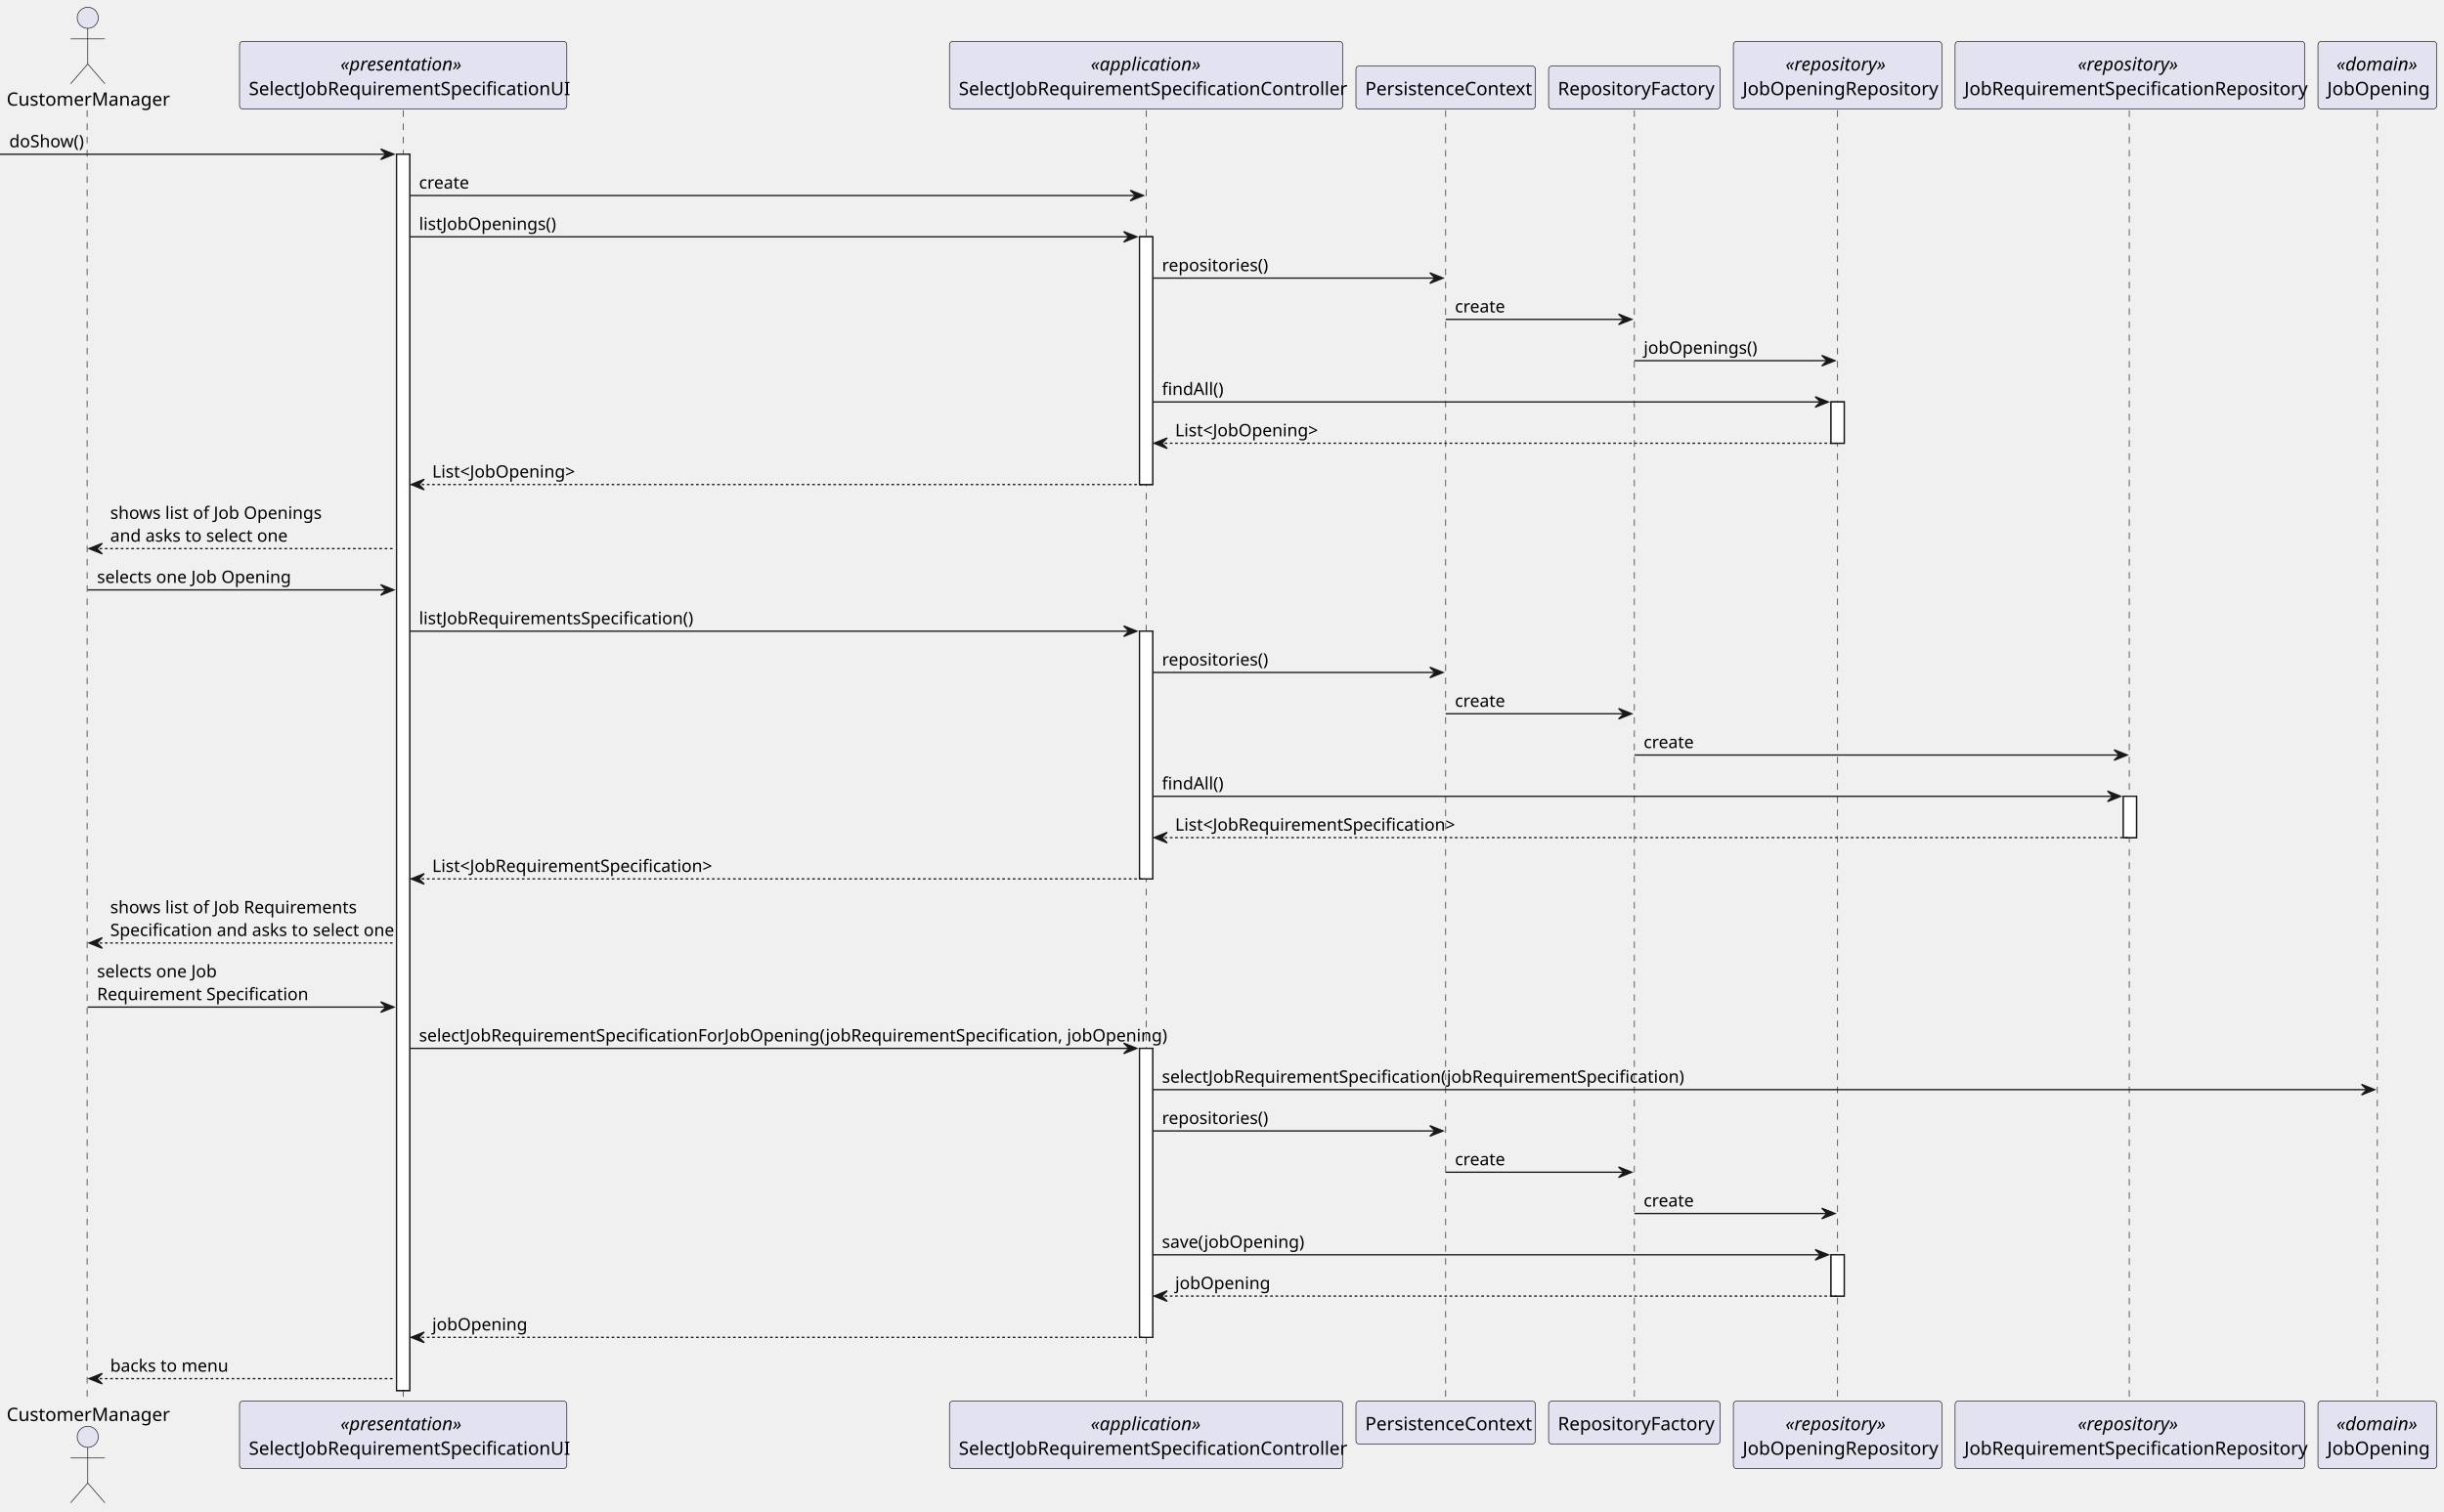
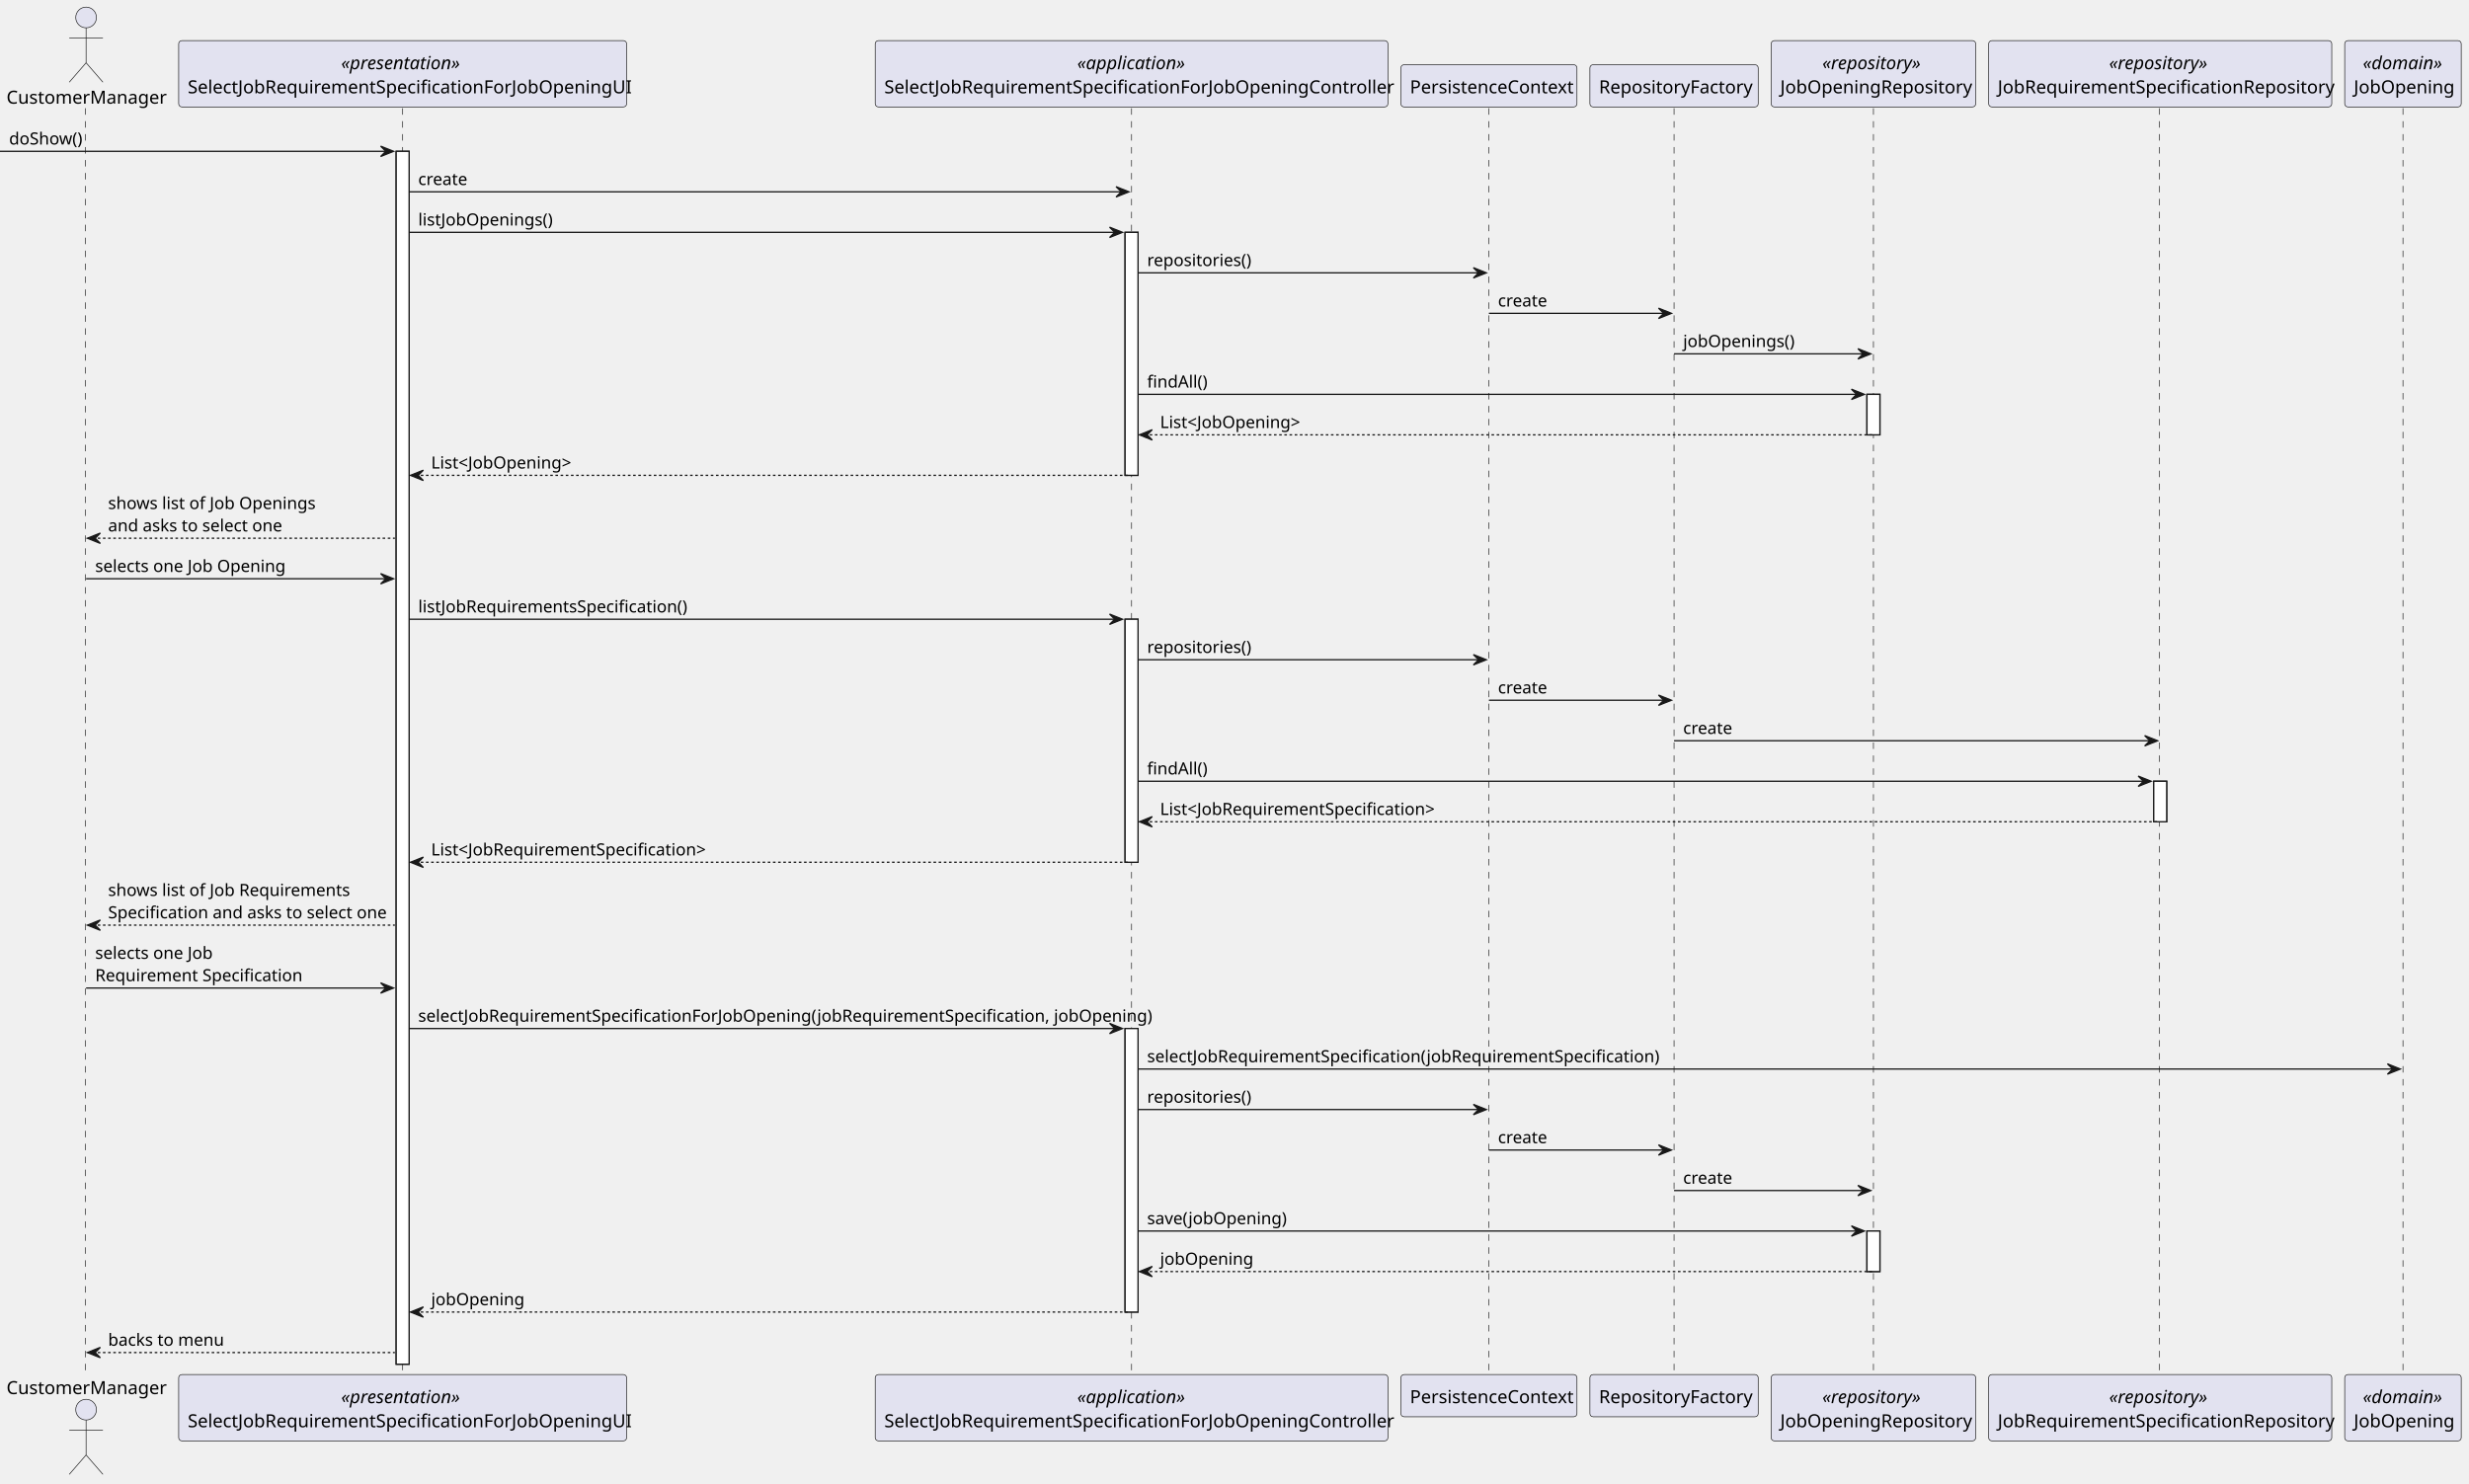
- <svg xmlns="http://www.w3.org/2000/svg" contentStyleType="text/css" height="1146px" preserveAspectRatio="none" style="width:1852px;height:1146px;background:#FFFFFF;" version="1.1" viewBox="0 0 1852 1146" width="1852px" zoomAndPan="magnify">
+ <svg xmlns="http://www.w3.org/2000/svg" contentStyleType="text/css" height="1146px" preserveAspectRatio="none" style="width:1907px;height:1146px;background:#FFFFFF;" version="1.1" viewBox="0 0 1907 1146" width="1907px" zoomAndPan="magnify">
  <defs />
  <g>
-     <rect fill="#FFFFFF" height="937.021" style="stroke:#181818;stroke-width:1.0;" width="10" x="300.5" y="116.912" />
-     <rect fill="#FFFFFF" height="187.746" style="stroke:#181818;stroke-width:1.0;" width="10" x="863.5" y="179.494" />
-     <rect fill="#FFFFFF" height="187.746" style="stroke:#181818;stroke-width:1.0;" width="10" x="863.5" y="478.404" />
-     <rect fill="#FFFFFF" height="219.037" style="stroke:#181818;stroke-width:1.0;" width="10" x="863.5" y="794.606" />
-     <rect fill="#FFFFFF" height="31.291" style="stroke:#181818;stroke-width:1.0;" width="10" x="1387.5" y="304.658" />
-     <rect fill="#FFFFFF" height="31.291" style="stroke:#181818;stroke-width:1.0;" width="10" x="1387.5" y="951.061" />
-     <rect fill="#FFFFFF" height="31.291" style="stroke:#181818;stroke-width:1.0;" width="10" x="1609" y="603.568" />
+     <rect fill="#FFFFFF" height="937.021" style="stroke:#181818;stroke-width:1.0;" width="10" x="306" y="116.912" />
+     <rect fill="#FFFFFF" height="187.746" style="stroke:#181818;stroke-width:1.0;" width="10" x="869" y="179.494" />
+     <rect fill="#FFFFFF" height="187.746" style="stroke:#181818;stroke-width:1.0;" width="10" x="869" y="478.404" />
+     <rect fill="#FFFFFF" height="219.037" style="stroke:#181818;stroke-width:1.0;" width="10" x="869" y="794.606" />
+     <rect fill="#FFFFFF" height="31.291" style="stroke:#181818;stroke-width:1.0;" width="10" x="1442" y="304.658" />
+     <rect fill="#FFFFFF" height="31.291" style="stroke:#181818;stroke-width:1.0;" width="10" x="1442" y="951.061" />
+     <rect fill="#FFFFFF" height="31.291" style="stroke:#181818;stroke-width:1.0;" width="10" x="1663.5" y="603.568" />
    <line style="stroke:#181818;stroke-width:0.5;stroke-dasharray:5.0,5.0;" x1="66" x2="66" y1="83.621" y2="1062.934" />
-     <line style="stroke:#181818;stroke-width:0.5;stroke-dasharray:5.0,5.0;" x1="305.5" x2="305.5" y1="83.621" y2="1062.934" />
-     <line style="stroke:#181818;stroke-width:0.5;stroke-dasharray:5.0,5.0;" x1="868.5" x2="868.5" y1="83.621" y2="1062.934" />
-     <line style="stroke:#181818;stroke-width:0.5;stroke-dasharray:5.0,5.0;" x1="1095.5" x2="1095.5" y1="83.621" y2="1062.934" />
-     <line style="stroke:#181818;stroke-width:0.5;stroke-dasharray:5.0,5.0;" x1="1238.5" x2="1238.5" y1="83.621" y2="1062.934" />
-     <line style="stroke:#181818;stroke-width:0.5;stroke-dasharray:5.0,5.0;" x1="1392.5" x2="1392.5" y1="83.621" y2="1062.934" />
-     <line style="stroke:#181818;stroke-width:0.5;stroke-dasharray:5.0,5.0;" x1="1613.5" x2="1613.5" y1="83.621" y2="1062.934" />
-     <line style="stroke:#181818;stroke-width:0.5;stroke-dasharray:5.0,5.0;" x1="1801.5" x2="1801.5" y1="83.621" y2="1062.934" />
+     <line style="stroke:#181818;stroke-width:0.5;stroke-dasharray:5.0,5.0;" x1="311" x2="311" y1="83.621" y2="1062.934" />
+     <line style="stroke:#181818;stroke-width:0.5;stroke-dasharray:5.0,5.0;" x1="874" x2="874" y1="83.621" y2="1062.934" />
+     <line style="stroke:#181818;stroke-width:0.5;stroke-dasharray:5.0,5.0;" x1="1150" x2="1150" y1="83.621" y2="1062.934" />
+     <line style="stroke:#181818;stroke-width:0.5;stroke-dasharray:5.0,5.0;" x1="1293" x2="1293" y1="83.621" y2="1062.934" />
+     <line style="stroke:#181818;stroke-width:0.5;stroke-dasharray:5.0,5.0;" x1="1447" x2="1447" y1="83.621" y2="1062.934" />
+     <line style="stroke:#181818;stroke-width:0.5;stroke-dasharray:5.0,5.0;" x1="1668" x2="1668" y1="83.621" y2="1062.934" />
+     <line style="stroke:#181818;stroke-width:0.5;stroke-dasharray:5.0,5.0;" x1="1856" x2="1856" y1="83.621" y2="1062.934" />
    <text fill="#000000" font-family="sans-serif" font-size="14" lengthAdjust="spacing" textLength="117" x="5" y="80.107">CustomerManager</text>
    <ellipse cx="66.5" cy="13.5" fill="#E2E2F0" rx="8" ry="8" style="stroke:#181818;stroke-width:0.5;" />
    <path d="M66.5,21.5 L66.5,48.5 M53.5,29.5 L79.5,29.5 M66.5,48.5 L53.5,63.5 M66.5,48.5 L79.5,63.5 " fill="none" style="stroke:#181818;stroke-width:0.5;" />
    <text fill="#000000" font-family="sans-serif" font-size="14" lengthAdjust="spacing" textLength="117" x="5" y="1077.041">CustomerManager</text>
    <ellipse cx="66.5" cy="1089.055" fill="#E2E2F0" rx="8" ry="8" style="stroke:#181818;stroke-width:0.5;" />
    <path d="M66.5,1097.055 L66.5,1124.055 M53.5,1105.055 L79.5,1105.055 M66.5,1124.055 L53.5,1139.055 M66.5,1124.055 L79.5,1139.055 " fill="none" style="stroke:#181818;stroke-width:0.5;" />
-     <rect fill="#E2E2F0" height="51.242" rx="2.5" ry="2.5" style="stroke:#181818;stroke-width:0.5;" width="248" x="181.5" y="31.379" />
-     <text fill="#000000" font-family="sans-serif" font-size="14" font-style="italic" lengthAdjust="spacing" textLength="95" x="258" y="53.486">«presentation»</text>
-     <text fill="#000000" font-family="sans-serif" font-size="14" lengthAdjust="spacing" textLength="234" x="188.5" y="72.107">SelectJobRequirementSpecificationUI</text>
-     <rect fill="#E2E2F0" height="51.242" rx="2.5" ry="2.5" style="stroke:#181818;stroke-width:0.5;" width="248" x="181.5" y="1061.934" />
-     <text fill="#000000" font-family="sans-serif" font-size="14" font-style="italic" lengthAdjust="spacing" textLength="95" x="258" y="1084.041">«presentation»</text>
-     <text fill="#000000" font-family="sans-serif" font-size="14" lengthAdjust="spacing" textLength="234" x="188.5" y="1102.662">SelectJobRequirementSpecificationUI</text>
-     <rect fill="#E2E2F0" height="51.242" rx="2.5" ry="2.5" style="stroke:#181818;stroke-width:0.5;" width="298" x="719.5" y="31.379" />
-     <text fill="#000000" font-family="sans-serif" font-size="14" font-style="italic" lengthAdjust="spacing" textLength="84" x="826.5" y="53.486">«application»</text>
-     <text fill="#000000" font-family="sans-serif" font-size="14" lengthAdjust="spacing" textLength="284" x="726.5" y="72.107">SelectJobRequirementSpecificationController</text>
-     <rect fill="#E2E2F0" height="51.242" rx="2.5" ry="2.5" style="stroke:#181818;stroke-width:0.5;" width="298" x="719.5" y="1061.934" />
-     <text fill="#000000" font-family="sans-serif" font-size="14" font-style="italic" lengthAdjust="spacing" textLength="84" x="826.5" y="1084.041">«application»</text>
-     <text fill="#000000" font-family="sans-serif" font-size="14" lengthAdjust="spacing" textLength="284" x="726.5" y="1102.662">SelectJobRequirementSpecificationController</text>
-     <rect fill="#E2E2F0" height="32.621" rx="2.5" ry="2.5" style="stroke:#181818;stroke-width:0.5;" width="136" x="1027.5" y="50" />
-     <text fill="#000000" font-family="sans-serif" font-size="14" lengthAdjust="spacing" textLength="122" x="1034.5" y="72.107">PersistenceContext</text>
-     <rect fill="#E2E2F0" height="32.621" rx="2.5" ry="2.5" style="stroke:#181818;stroke-width:0.5;" width="136" x="1027.5" y="1061.934" />
-     <text fill="#000000" font-family="sans-serif" font-size="14" lengthAdjust="spacing" textLength="122" x="1034.5" y="1084.041">PersistenceContext</text>
-     <rect fill="#E2E2F0" height="32.621" rx="2.5" ry="2.5" style="stroke:#181818;stroke-width:0.5;" width="130" x="1173.5" y="50" />
-     <text fill="#000000" font-family="sans-serif" font-size="14" lengthAdjust="spacing" textLength="116" x="1180.5" y="72.107">RepositoryFactory</text>
-     <rect fill="#E2E2F0" height="32.621" rx="2.5" ry="2.5" style="stroke:#181818;stroke-width:0.5;" width="130" x="1173.5" y="1061.934" />
-     <text fill="#000000" font-family="sans-serif" font-size="14" lengthAdjust="spacing" textLength="116" x="1180.5" y="1084.041">RepositoryFactory</text>
-     <rect fill="#E2E2F0" height="51.242" rx="2.5" ry="2.5" style="stroke:#181818;stroke-width:0.5;" width="158" x="1313.5" y="31.379" />
-     <text fill="#000000" font-family="sans-serif" font-size="14" font-style="italic" lengthAdjust="spacing" textLength="79" x="1353" y="53.486">«repository»</text>
-     <text fill="#000000" font-family="sans-serif" font-size="14" lengthAdjust="spacing" textLength="144" x="1320.5" y="72.107">JobOpeningRepository</text>
-     <rect fill="#E2E2F0" height="51.242" rx="2.5" ry="2.5" style="stroke:#181818;stroke-width:0.5;" width="158" x="1313.5" y="1061.934" />
-     <text fill="#000000" font-family="sans-serif" font-size="14" font-style="italic" lengthAdjust="spacing" textLength="79" x="1353" y="1084.041">«repository»</text>
-     <text fill="#000000" font-family="sans-serif" font-size="14" lengthAdjust="spacing" textLength="144" x="1320.5" y="1102.662">JobOpeningRepository</text>
-     <rect fill="#E2E2F0" height="51.242" rx="2.5" ry="2.5" style="stroke:#181818;stroke-width:0.5;" width="265" x="1481.5" y="31.379" />
-     <text fill="#000000" font-family="sans-serif" font-size="14" font-style="italic" lengthAdjust="spacing" textLength="79" x="1574.5" y="53.486">«repository»</text>
-     <text fill="#000000" font-family="sans-serif" font-size="14" lengthAdjust="spacing" textLength="251" x="1488.5" y="72.107">JobRequirementSpecificationRepository</text>
-     <rect fill="#E2E2F0" height="51.242" rx="2.5" ry="2.5" style="stroke:#181818;stroke-width:0.5;" width="265" x="1481.5" y="1061.934" />
-     <text fill="#000000" font-family="sans-serif" font-size="14" font-style="italic" lengthAdjust="spacing" textLength="79" x="1574.5" y="1084.041">«repository»</text>
-     <text fill="#000000" font-family="sans-serif" font-size="14" lengthAdjust="spacing" textLength="251" x="1488.5" y="1102.662">JobRequirementSpecificationRepository</text>
-     <rect fill="#E2E2F0" height="51.242" rx="2.5" ry="2.5" style="stroke:#181818;stroke-width:0.5;" width="90" x="1756.5" y="31.379" />
-     <text fill="#000000" font-family="sans-serif" font-size="14" font-style="italic" lengthAdjust="spacing" textLength="62" x="1770.5" y="53.486">«domain»</text>
-     <text fill="#000000" font-family="sans-serif" font-size="14" lengthAdjust="spacing" textLength="76" x="1763.5" y="72.107">JobOpening</text>
-     <rect fill="#E2E2F0" height="51.242" rx="2.5" ry="2.5" style="stroke:#181818;stroke-width:0.5;" width="90" x="1756.5" y="1061.934" />
-     <text fill="#000000" font-family="sans-serif" font-size="14" font-style="italic" lengthAdjust="spacing" textLength="62" x="1770.5" y="1084.041">«domain»</text>
-     <text fill="#000000" font-family="sans-serif" font-size="14" lengthAdjust="spacing" textLength="76" x="1763.5" y="1102.662">JobOpening</text>
-     <rect fill="#FFFFFF" height="937.021" style="stroke:#181818;stroke-width:1.0;" width="10" x="300.5" y="116.912" />
-     <rect fill="#FFFFFF" height="187.746" style="stroke:#181818;stroke-width:1.0;" width="10" x="863.5" y="179.494" />
-     <rect fill="#FFFFFF" height="187.746" style="stroke:#181818;stroke-width:1.0;" width="10" x="863.5" y="478.404" />
-     <rect fill="#FFFFFF" height="219.037" style="stroke:#181818;stroke-width:1.0;" width="10" x="863.5" y="794.606" />
-     <rect fill="#FFFFFF" height="31.291" style="stroke:#181818;stroke-width:1.0;" width="10" x="1387.5" y="304.658" />
-     <rect fill="#FFFFFF" height="31.291" style="stroke:#181818;stroke-width:1.0;" width="10" x="1387.5" y="951.061" />
-     <rect fill="#FFFFFF" height="31.291" style="stroke:#181818;stroke-width:1.0;" width="10" x="1609" y="603.568" />
-     <polygon fill="#181818" points="288.5,112.912,298.5,116.912,288.5,120.912,292.5,116.912" style="stroke:#181818;stroke-width:1.0;" />
-     <line style="stroke:#181818;stroke-width:1.0;" x1="0" x2="294.5" y1="116.912" y2="116.912" />
+     <rect fill="#E2E2F0" height="51.242" rx="2.5" ry="2.5" style="stroke:#181818;stroke-width:0.5;" width="346" x="138" y="31.379" />
+     <text fill="#000000" font-family="sans-serif" font-size="14" font-style="italic" lengthAdjust="spacing" textLength="95" x="263.5" y="53.486">«presentation»</text>
+     <text fill="#000000" font-family="sans-serif" font-size="14" lengthAdjust="spacing" textLength="332" x="145" y="72.107">SelectJobRequirementSpecificationForJobOpeningUI</text>
+     <rect fill="#E2E2F0" height="51.242" rx="2.5" ry="2.5" style="stroke:#181818;stroke-width:0.5;" width="346" x="138" y="1061.934" />
+     <text fill="#000000" font-family="sans-serif" font-size="14" font-style="italic" lengthAdjust="spacing" textLength="95" x="263.5" y="1084.041">«presentation»</text>
+     <text fill="#000000" font-family="sans-serif" font-size="14" lengthAdjust="spacing" textLength="332" x="145" y="1102.662">SelectJobRequirementSpecificationForJobOpeningUI</text>
+     <rect fill="#E2E2F0" height="51.242" rx="2.5" ry="2.5" style="stroke:#181818;stroke-width:0.5;" width="396" x="676" y="31.379" />
+     <text fill="#000000" font-family="sans-serif" font-size="14" font-style="italic" lengthAdjust="spacing" textLength="84" x="832" y="53.486">«application»</text>
+     <text fill="#000000" font-family="sans-serif" font-size="14" lengthAdjust="spacing" textLength="382" x="683" y="72.107">SelectJobRequirementSpecificationForJobOpeningController</text>
+     <rect fill="#E2E2F0" height="51.242" rx="2.5" ry="2.5" style="stroke:#181818;stroke-width:0.5;" width="396" x="676" y="1061.934" />
+     <text fill="#000000" font-family="sans-serif" font-size="14" font-style="italic" lengthAdjust="spacing" textLength="84" x="832" y="1084.041">«application»</text>
+     <text fill="#000000" font-family="sans-serif" font-size="14" lengthAdjust="spacing" textLength="382" x="683" y="1102.662">SelectJobRequirementSpecificationForJobOpeningController</text>
+     <rect fill="#E2E2F0" height="32.621" rx="2.5" ry="2.5" style="stroke:#181818;stroke-width:0.5;" width="136" x="1082" y="50" />
+     <text fill="#000000" font-family="sans-serif" font-size="14" lengthAdjust="spacing" textLength="122" x="1089" y="72.107">PersistenceContext</text>
+     <rect fill="#E2E2F0" height="32.621" rx="2.5" ry="2.5" style="stroke:#181818;stroke-width:0.5;" width="136" x="1082" y="1061.934" />
+     <text fill="#000000" font-family="sans-serif" font-size="14" lengthAdjust="spacing" textLength="122" x="1089" y="1084.041">PersistenceContext</text>
+     <rect fill="#E2E2F0" height="32.621" rx="2.5" ry="2.5" style="stroke:#181818;stroke-width:0.5;" width="130" x="1228" y="50" />
+     <text fill="#000000" font-family="sans-serif" font-size="14" lengthAdjust="spacing" textLength="116" x="1235" y="72.107">RepositoryFactory</text>
+     <rect fill="#E2E2F0" height="32.621" rx="2.5" ry="2.5" style="stroke:#181818;stroke-width:0.5;" width="130" x="1228" y="1061.934" />
+     <text fill="#000000" font-family="sans-serif" font-size="14" lengthAdjust="spacing" textLength="116" x="1235" y="1084.041">RepositoryFactory</text>
+     <rect fill="#E2E2F0" height="51.242" rx="2.5" ry="2.5" style="stroke:#181818;stroke-width:0.5;" width="158" x="1368" y="31.379" />
+     <text fill="#000000" font-family="sans-serif" font-size="14" font-style="italic" lengthAdjust="spacing" textLength="79" x="1407.5" y="53.486">«repository»</text>
+     <text fill="#000000" font-family="sans-serif" font-size="14" lengthAdjust="spacing" textLength="144" x="1375" y="72.107">JobOpeningRepository</text>
+     <rect fill="#E2E2F0" height="51.242" rx="2.5" ry="2.5" style="stroke:#181818;stroke-width:0.5;" width="158" x="1368" y="1061.934" />
+     <text fill="#000000" font-family="sans-serif" font-size="14" font-style="italic" lengthAdjust="spacing" textLength="79" x="1407.5" y="1084.041">«repository»</text>
+     <text fill="#000000" font-family="sans-serif" font-size="14" lengthAdjust="spacing" textLength="144" x="1375" y="1102.662">JobOpeningRepository</text>
+     <rect fill="#E2E2F0" height="51.242" rx="2.5" ry="2.5" style="stroke:#181818;stroke-width:0.5;" width="265" x="1536" y="31.379" />
+     <text fill="#000000" font-family="sans-serif" font-size="14" font-style="italic" lengthAdjust="spacing" textLength="79" x="1629" y="53.486">«repository»</text>
+     <text fill="#000000" font-family="sans-serif" font-size="14" lengthAdjust="spacing" textLength="251" x="1543" y="72.107">JobRequirementSpecificationRepository</text>
+     <rect fill="#E2E2F0" height="51.242" rx="2.5" ry="2.5" style="stroke:#181818;stroke-width:0.5;" width="265" x="1536" y="1061.934" />
+     <text fill="#000000" font-family="sans-serif" font-size="14" font-style="italic" lengthAdjust="spacing" textLength="79" x="1629" y="1084.041">«repository»</text>
+     <text fill="#000000" font-family="sans-serif" font-size="14" lengthAdjust="spacing" textLength="251" x="1543" y="1102.662">JobRequirementSpecificationRepository</text>
+     <rect fill="#E2E2F0" height="51.242" rx="2.5" ry="2.5" style="stroke:#181818;stroke-width:0.5;" width="90" x="1811" y="31.379" />
+     <text fill="#000000" font-family="sans-serif" font-size="14" font-style="italic" lengthAdjust="spacing" textLength="62" x="1825" y="53.486">«domain»</text>
+     <text fill="#000000" font-family="sans-serif" font-size="14" lengthAdjust="spacing" textLength="76" x="1818" y="72.107">JobOpening</text>
+     <rect fill="#E2E2F0" height="51.242" rx="2.5" ry="2.5" style="stroke:#181818;stroke-width:0.5;" width="90" x="1811" y="1061.934" />
+     <text fill="#000000" font-family="sans-serif" font-size="14" font-style="italic" lengthAdjust="spacing" textLength="62" x="1825" y="1084.041">«domain»</text>
+     <text fill="#000000" font-family="sans-serif" font-size="14" lengthAdjust="spacing" textLength="76" x="1818" y="1102.662">JobOpening</text>
+     <rect fill="#FFFFFF" height="937.021" style="stroke:#181818;stroke-width:1.0;" width="10" x="306" y="116.912" />
+     <rect fill="#FFFFFF" height="187.746" style="stroke:#181818;stroke-width:1.0;" width="10" x="869" y="179.494" />
+     <rect fill="#FFFFFF" height="187.746" style="stroke:#181818;stroke-width:1.0;" width="10" x="869" y="478.404" />
+     <rect fill="#FFFFFF" height="219.037" style="stroke:#181818;stroke-width:1.0;" width="10" x="869" y="794.606" />
+     <rect fill="#FFFFFF" height="31.291" style="stroke:#181818;stroke-width:1.0;" width="10" x="1442" y="304.658" />
+     <rect fill="#FFFFFF" height="31.291" style="stroke:#181818;stroke-width:1.0;" width="10" x="1442" y="951.061" />
+     <rect fill="#FFFFFF" height="31.291" style="stroke:#181818;stroke-width:1.0;" width="10" x="1663.5" y="603.568" />
+     <polygon fill="#181818" points="294,112.912,304,116.912,294,120.912,298,116.912" style="stroke:#181818;stroke-width:1.0;" />
+     <line style="stroke:#181818;stroke-width:1.0;" x1="0" x2="300" y1="116.912" y2="116.912" />
    <text fill="#000000" font-family="sans-serif" font-size="13" lengthAdjust="spacing" textLength="54" x="7" y="111.649">doShow()</text>
-     <polygon fill="#181818" points="856.5,144.203,866.5,148.203,856.5,152.203,860.5,148.203" style="stroke:#181818;stroke-width:1.0;" />
-     <line style="stroke:#181818;stroke-width:1.0;" x1="310.5" x2="862.5" y1="148.203" y2="148.203" />
-     <text fill="#000000" font-family="sans-serif" font-size="13" lengthAdjust="spacing" textLength="36" x="317.5" y="142.94">create</text>
-     <polygon fill="#181818" points="851.5,175.494,861.5,179.494,851.5,183.494,855.5,179.494" style="stroke:#181818;stroke-width:1.0;" />
-     <line style="stroke:#181818;stroke-width:1.0;" x1="310.5" x2="857.5" y1="179.494" y2="179.494" />
-     <text fill="#000000" font-family="sans-serif" font-size="13" lengthAdjust="spacing" textLength="100" x="317.5" y="174.231">listJobOpenings()</text>
-     <polygon fill="#181818" points="1083.5,206.785,1093.5,210.785,1083.5,214.785,1087.5,210.785" style="stroke:#181818;stroke-width:1.0;" />
-     <line style="stroke:#181818;stroke-width:1.0;" x1="873.5" x2="1089.5" y1="210.785" y2="210.785" />
-     <text fill="#000000" font-family="sans-serif" font-size="13" lengthAdjust="spacing" textLength="75" x="880.5" y="205.523">repositories()</text>
-     <polygon fill="#181818" points="1226.5,238.076,1236.5,242.076,1226.5,246.076,1230.5,242.076" style="stroke:#181818;stroke-width:1.0;" />
-     <line style="stroke:#181818;stroke-width:1.0;" x1="1095.5" x2="1232.5" y1="242.076" y2="242.076" />
-     <text fill="#000000" font-family="sans-serif" font-size="13" lengthAdjust="spacing" textLength="36" x="1102.5" y="236.814">create</text>
-     <polygon fill="#181818" points="1380.5,269.367,1390.5,273.367,1380.5,277.367,1384.5,273.367" style="stroke:#181818;stroke-width:1.0;" />
-     <line style="stroke:#181818;stroke-width:1.0;" x1="1238.5" x2="1386.5" y1="273.367" y2="273.367" />
-     <text fill="#000000" font-family="sans-serif" font-size="13" lengthAdjust="spacing" textLength="80" x="1245.5" y="268.104">jobOpenings()</text>
-     <polygon fill="#181818" points="1375.5,300.658,1385.5,304.658,1375.5,308.658,1379.5,304.658" style="stroke:#181818;stroke-width:1.0;" />
-     <line style="stroke:#181818;stroke-width:1.0;" x1="873.5" x2="1381.5" y1="304.658" y2="304.658" />
-     <text fill="#000000" font-family="sans-serif" font-size="13" lengthAdjust="spacing" textLength="43" x="880.5" y="299.396">findAll()</text>
-     <polygon fill="#181818" points="884.5,331.949,874.5,335.949,884.5,339.949,880.5,335.949" style="stroke:#181818;stroke-width:1.0;" />
-     <line style="stroke:#181818;stroke-width:1.0;stroke-dasharray:2.0,2.0;" x1="878.5" x2="1391.5" y1="335.949" y2="335.949" />
-     <text fill="#000000" font-family="sans-serif" font-size="13" lengthAdjust="spacing" textLength="105" x="890.5" y="330.687">List&lt;JobOpening&gt;</text>
-     <polygon fill="#181818" points="321.5,363.24,311.5,367.24,321.5,371.24,317.5,367.24" style="stroke:#181818;stroke-width:1.0;" />
-     <line style="stroke:#181818;stroke-width:1.0;stroke-dasharray:2.0,2.0;" x1="315.5" x2="867.5" y1="367.24" y2="367.24" />
-     <text fill="#000000" font-family="sans-serif" font-size="13" lengthAdjust="spacing" textLength="105" x="327.5" y="361.978">List&lt;JobOpening&gt;</text>
+     <polygon fill="#181818" points="862,144.203,872,148.203,862,152.203,866,148.203" style="stroke:#181818;stroke-width:1.0;" />
+     <line style="stroke:#181818;stroke-width:1.0;" x1="316" x2="868" y1="148.203" y2="148.203" />
+     <text fill="#000000" font-family="sans-serif" font-size="13" lengthAdjust="spacing" textLength="36" x="323" y="142.94">create</text>
+     <polygon fill="#181818" points="857,175.494,867,179.494,857,183.494,861,179.494" style="stroke:#181818;stroke-width:1.0;" />
+     <line style="stroke:#181818;stroke-width:1.0;" x1="316" x2="863" y1="179.494" y2="179.494" />
+     <text fill="#000000" font-family="sans-serif" font-size="13" lengthAdjust="spacing" textLength="100" x="323" y="174.231">listJobOpenings()</text>
+     <polygon fill="#181818" points="1138,206.785,1148,210.785,1138,214.785,1142,210.785" style="stroke:#181818;stroke-width:1.0;" />
+     <line style="stroke:#181818;stroke-width:1.0;" x1="879" x2="1144" y1="210.785" y2="210.785" />
+     <text fill="#000000" font-family="sans-serif" font-size="13" lengthAdjust="spacing" textLength="75" x="886" y="205.523">repositories()</text>
+     <polygon fill="#181818" points="1281,238.076,1291,242.076,1281,246.076,1285,242.076" style="stroke:#181818;stroke-width:1.0;" />
+     <line style="stroke:#181818;stroke-width:1.0;" x1="1150" x2="1287" y1="242.076" y2="242.076" />
+     <text fill="#000000" font-family="sans-serif" font-size="13" lengthAdjust="spacing" textLength="36" x="1157" y="236.814">create</text>
+     <polygon fill="#181818" points="1435,269.367,1445,273.367,1435,277.367,1439,273.367" style="stroke:#181818;stroke-width:1.0;" />
+     <line style="stroke:#181818;stroke-width:1.0;" x1="1293" x2="1441" y1="273.367" y2="273.367" />
+     <text fill="#000000" font-family="sans-serif" font-size="13" lengthAdjust="spacing" textLength="80" x="1300" y="268.104">jobOpenings()</text>
+     <polygon fill="#181818" points="1430,300.658,1440,304.658,1430,308.658,1434,304.658" style="stroke:#181818;stroke-width:1.0;" />
+     <line style="stroke:#181818;stroke-width:1.0;" x1="879" x2="1436" y1="304.658" y2="304.658" />
+     <text fill="#000000" font-family="sans-serif" font-size="13" lengthAdjust="spacing" textLength="43" x="886" y="299.396">findAll()</text>
+     <polygon fill="#181818" points="890,331.949,880,335.949,890,339.949,886,335.949" style="stroke:#181818;stroke-width:1.0;" />
+     <line style="stroke:#181818;stroke-width:1.0;stroke-dasharray:2.0,2.0;" x1="884" x2="1446" y1="335.949" y2="335.949" />
+     <text fill="#000000" font-family="sans-serif" font-size="13" lengthAdjust="spacing" textLength="105" x="896" y="330.687">List&lt;JobOpening&gt;</text>
+     <polygon fill="#181818" points="327,363.24,317,367.24,327,371.24,323,367.24" style="stroke:#181818;stroke-width:1.0;" />
+     <line style="stroke:#181818;stroke-width:1.0;stroke-dasharray:2.0,2.0;" x1="321" x2="873" y1="367.24" y2="367.24" />
+     <text fill="#000000" font-family="sans-serif" font-size="13" lengthAdjust="spacing" textLength="105" x="333" y="361.978">List&lt;JobOpening&gt;</text>
    <polygon fill="#181818" points="77.5,411.822,67.5,415.822,77.5,419.822,73.5,415.822" style="stroke:#181818;stroke-width:1.0;" />
-     <line style="stroke:#181818;stroke-width:1.0;stroke-dasharray:2.0,2.0;" x1="71.5" x2="299.5" y1="415.822" y2="415.822" />
+     <line style="stroke:#181818;stroke-width:1.0;stroke-dasharray:2.0,2.0;" x1="71.5" x2="305" y1="415.822" y2="415.822" />
    <text fill="#000000" font-family="sans-serif" font-size="13" lengthAdjust="spacing" textLength="155" x="83.5" y="393.269">shows list of Job Openings</text>
    <text fill="#000000" font-family="sans-serif" font-size="13" lengthAdjust="spacing" textLength="132" x="83.5" y="410.56">and asks to select one</text>
-     <polygon fill="#181818" points="288.5,443.113,298.5,447.113,288.5,451.113,292.5,447.113" style="stroke:#181818;stroke-width:1.0;" />
-     <line style="stroke:#181818;stroke-width:1.0;" x1="66.5" x2="294.5" y1="447.113" y2="447.113" />
+     <polygon fill="#181818" points="294,443.113,304,447.113,294,451.113,298,447.113" style="stroke:#181818;stroke-width:1.0;" />
+     <line style="stroke:#181818;stroke-width:1.0;" x1="66.5" x2="300" y1="447.113" y2="447.113" />
    <text fill="#000000" font-family="sans-serif" font-size="13" lengthAdjust="spacing" textLength="143" x="73.5" y="441.851">selects one Job Opening</text>
-     <polygon fill="#181818" points="851.5,474.404,861.5,478.404,851.5,482.404,855.5,478.404" style="stroke:#181818;stroke-width:1.0;" />
-     <line style="stroke:#181818;stroke-width:1.0;" x1="310.5" x2="857.5" y1="478.404" y2="478.404" />
-     <text fill="#000000" font-family="sans-serif" font-size="13" lengthAdjust="spacing" textLength="199" x="317.5" y="473.142">listJobRequirementsSpecification()</text>
-     <polygon fill="#181818" points="1083.5,505.695,1093.5,509.695,1083.5,513.695,1087.5,509.695" style="stroke:#181818;stroke-width:1.0;" />
-     <line style="stroke:#181818;stroke-width:1.0;" x1="873.5" x2="1089.5" y1="509.695" y2="509.695" />
-     <text fill="#000000" font-family="sans-serif" font-size="13" lengthAdjust="spacing" textLength="75" x="880.5" y="504.433">repositories()</text>
-     <polygon fill="#181818" points="1226.5,536.986,1236.5,540.986,1226.5,544.986,1230.5,540.986" style="stroke:#181818;stroke-width:1.0;" />
-     <line style="stroke:#181818;stroke-width:1.0;" x1="1095.5" x2="1232.5" y1="540.986" y2="540.986" />
-     <text fill="#000000" font-family="sans-serif" font-size="13" lengthAdjust="spacing" textLength="36" x="1102.5" y="535.724">create</text>
-     <polygon fill="#181818" points="1602,568.277,1612,572.277,1602,576.277,1606,572.277" style="stroke:#181818;stroke-width:1.0;" />
-     <line style="stroke:#181818;stroke-width:1.0;" x1="1238.5" x2="1608" y1="572.277" y2="572.277" />
-     <text fill="#000000" font-family="sans-serif" font-size="13" lengthAdjust="spacing" textLength="36" x="1245.5" y="567.015">create</text>
-     <polygon fill="#181818" points="1597,599.568,1607,603.568,1597,607.568,1601,603.568" style="stroke:#181818;stroke-width:1.0;" />
-     <line style="stroke:#181818;stroke-width:1.0;" x1="873.5" x2="1603" y1="603.568" y2="603.568" />
-     <text fill="#000000" font-family="sans-serif" font-size="13" lengthAdjust="spacing" textLength="43" x="880.5" y="598.306">findAll()</text>
-     <polygon fill="#181818" points="884.5,630.859,874.5,634.859,884.5,638.859,880.5,634.859" style="stroke:#181818;stroke-width:1.0;" />
-     <line style="stroke:#181818;stroke-width:1.0;stroke-dasharray:2.0,2.0;" x1="878.5" x2="1613" y1="634.859" y2="634.859" />
-     <text fill="#000000" font-family="sans-serif" font-size="13" lengthAdjust="spacing" textLength="204" x="890.5" y="629.597">List&lt;JobRequirementSpecification&gt;</text>
-     <polygon fill="#181818" points="321.5,662.15,311.5,666.15,321.5,670.15,317.5,666.15" style="stroke:#181818;stroke-width:1.0;" />
-     <line style="stroke:#181818;stroke-width:1.0;stroke-dasharray:2.0,2.0;" x1="315.5" x2="867.5" y1="666.15" y2="666.15" />
-     <text fill="#000000" font-family="sans-serif" font-size="13" lengthAdjust="spacing" textLength="204" x="327.5" y="660.888">List&lt;JobRequirementSpecification&gt;</text>
+     <polygon fill="#181818" points="857,474.404,867,478.404,857,482.404,861,478.404" style="stroke:#181818;stroke-width:1.0;" />
+     <line style="stroke:#181818;stroke-width:1.0;" x1="316" x2="863" y1="478.404" y2="478.404" />
+     <text fill="#000000" font-family="sans-serif" font-size="13" lengthAdjust="spacing" textLength="199" x="323" y="473.142">listJobRequirementsSpecification()</text>
+     <polygon fill="#181818" points="1138,505.695,1148,509.695,1138,513.695,1142,509.695" style="stroke:#181818;stroke-width:1.0;" />
+     <line style="stroke:#181818;stroke-width:1.0;" x1="879" x2="1144" y1="509.695" y2="509.695" />
+     <text fill="#000000" font-family="sans-serif" font-size="13" lengthAdjust="spacing" textLength="75" x="886" y="504.433">repositories()</text>
+     <polygon fill="#181818" points="1281,536.986,1291,540.986,1281,544.986,1285,540.986" style="stroke:#181818;stroke-width:1.0;" />
+     <line style="stroke:#181818;stroke-width:1.0;" x1="1150" x2="1287" y1="540.986" y2="540.986" />
+     <text fill="#000000" font-family="sans-serif" font-size="13" lengthAdjust="spacing" textLength="36" x="1157" y="535.724">create</text>
+     <polygon fill="#181818" points="1656.5,568.277,1666.5,572.277,1656.5,576.277,1660.5,572.277" style="stroke:#181818;stroke-width:1.0;" />
+     <line style="stroke:#181818;stroke-width:1.0;" x1="1293" x2="1662.5" y1="572.277" y2="572.277" />
+     <text fill="#000000" font-family="sans-serif" font-size="13" lengthAdjust="spacing" textLength="36" x="1300" y="567.015">create</text>
+     <polygon fill="#181818" points="1651.5,599.568,1661.5,603.568,1651.5,607.568,1655.5,603.568" style="stroke:#181818;stroke-width:1.0;" />
+     <line style="stroke:#181818;stroke-width:1.0;" x1="879" x2="1657.5" y1="603.568" y2="603.568" />
+     <text fill="#000000" font-family="sans-serif" font-size="13" lengthAdjust="spacing" textLength="43" x="886" y="598.306">findAll()</text>
+     <polygon fill="#181818" points="890,630.859,880,634.859,890,638.859,886,634.859" style="stroke:#181818;stroke-width:1.0;" />
+     <line style="stroke:#181818;stroke-width:1.0;stroke-dasharray:2.0,2.0;" x1="884" x2="1667.5" y1="634.859" y2="634.859" />
+     <text fill="#000000" font-family="sans-serif" font-size="13" lengthAdjust="spacing" textLength="204" x="896" y="629.597">List&lt;JobRequirementSpecification&gt;</text>
+     <polygon fill="#181818" points="327,662.15,317,666.15,327,670.15,323,666.15" style="stroke:#181818;stroke-width:1.0;" />
+     <line style="stroke:#181818;stroke-width:1.0;stroke-dasharray:2.0,2.0;" x1="321" x2="873" y1="666.15" y2="666.15" />
+     <text fill="#000000" font-family="sans-serif" font-size="13" lengthAdjust="spacing" textLength="204" x="333" y="660.888">List&lt;JobRequirementSpecification&gt;</text>
    <polygon fill="#181818" points="77.5,710.732,67.5,714.732,77.5,718.732,73.5,714.732" style="stroke:#181818;stroke-width:1.0;" />
-     <line style="stroke:#181818;stroke-width:1.0;stroke-dasharray:2.0,2.0;" x1="71.5" x2="299.5" y1="714.732" y2="714.732" />
+     <line style="stroke:#181818;stroke-width:1.0;stroke-dasharray:2.0,2.0;" x1="71.5" x2="305" y1="714.732" y2="714.732" />
    <text fill="#000000" font-family="sans-serif" font-size="13" lengthAdjust="spacing" textLength="180" x="83.5" y="692.179">shows list of Job Requirements</text>
    <text fill="#000000" font-family="sans-serif" font-size="13" lengthAdjust="spacing" textLength="210" x="83.5" y="709.47">Specification and asks to select one</text>
-     <polygon fill="#181818" points="288.5,759.314,298.5,763.314,288.5,767.314,292.5,763.314" style="stroke:#181818;stroke-width:1.0;" />
-     <line style="stroke:#181818;stroke-width:1.0;" x1="66.5" x2="294.5" y1="763.314" y2="763.314" />
+     <polygon fill="#181818" points="294,759.314,304,763.314,294,767.314,298,763.314" style="stroke:#181818;stroke-width:1.0;" />
+     <line style="stroke:#181818;stroke-width:1.0;" x1="66.5" x2="300" y1="763.314" y2="763.314" />
    <text fill="#000000" font-family="sans-serif" font-size="13" lengthAdjust="spacing" textLength="91" x="73.5" y="740.761">selects one Job</text>
    <text fill="#000000" font-family="sans-serif" font-size="13" lengthAdjust="spacing" textLength="151" x="73.5" y="758.052">Requirement Specification</text>
-     <polygon fill="#181818" points="851.5,790.606,861.5,794.606,851.5,798.606,855.5,794.606" style="stroke:#181818;stroke-width:1.0;" />
-     <line style="stroke:#181818;stroke-width:1.0;" x1="310.5" x2="857.5" y1="794.606" y2="794.606" />
-     <text fill="#000000" font-family="sans-serif" font-size="13" lengthAdjust="spacing" textLength="534" x="317.5" y="789.343">selectJobRequirementSpecificationForJobOpening(jobRequirementSpecification, jobOpening)</text>
-     <polygon fill="#181818" points="1789.5,821.896,1799.5,825.896,1789.5,829.896,1793.5,825.896" style="stroke:#181818;stroke-width:1.0;" />
-     <line style="stroke:#181818;stroke-width:1.0;" x1="873.5" x2="1795.5" y1="825.896" y2="825.896" />
-     <text fill="#000000" font-family="sans-serif" font-size="13" lengthAdjust="spacing" textLength="374" x="880.5" y="820.634">selectJobRequirementSpecification(jobRequirementSpecification)</text>
-     <polygon fill="#181818" points="1083.5,853.188,1093.5,857.188,1083.5,861.188,1087.5,857.188" style="stroke:#181818;stroke-width:1.0;" />
-     <line style="stroke:#181818;stroke-width:1.0;" x1="873.5" x2="1089.5" y1="857.188" y2="857.188" />
-     <text fill="#000000" font-family="sans-serif" font-size="13" lengthAdjust="spacing" textLength="75" x="880.5" y="851.925">repositories()</text>
-     <polygon fill="#181818" points="1226.5,884.479,1236.5,888.479,1226.5,892.479,1230.5,888.479" style="stroke:#181818;stroke-width:1.0;" />
-     <line style="stroke:#181818;stroke-width:1.0;" x1="1095.5" x2="1232.5" y1="888.479" y2="888.479" />
-     <text fill="#000000" font-family="sans-serif" font-size="13" lengthAdjust="spacing" textLength="36" x="1102.5" y="883.216">create</text>
-     <polygon fill="#181818" points="1380.5,915.769,1390.5,919.769,1380.5,923.769,1384.5,919.769" style="stroke:#181818;stroke-width:1.0;" />
-     <line style="stroke:#181818;stroke-width:1.0;" x1="1238.5" x2="1386.5" y1="919.769" y2="919.769" />
-     <text fill="#000000" font-family="sans-serif" font-size="13" lengthAdjust="spacing" textLength="36" x="1245.5" y="914.507">create</text>
-     <polygon fill="#181818" points="1375.5,947.061,1385.5,951.061,1375.5,955.061,1379.5,951.061" style="stroke:#181818;stroke-width:1.0;" />
-     <line style="stroke:#181818;stroke-width:1.0;" x1="873.5" x2="1381.5" y1="951.061" y2="951.061" />
-     <text fill="#000000" font-family="sans-serif" font-size="13" lengthAdjust="spacing" textLength="99" x="880.5" y="945.798">save(jobOpening)</text>
-     <polygon fill="#181818" points="884.5,978.352,874.5,982.352,884.5,986.352,880.5,982.352" style="stroke:#181818;stroke-width:1.0;" />
-     <line style="stroke:#181818;stroke-width:1.0;stroke-dasharray:2.0,2.0;" x1="878.5" x2="1391.5" y1="982.352" y2="982.352" />
-     <text fill="#000000" font-family="sans-serif" font-size="13" lengthAdjust="spacing" textLength="65" x="890.5" y="977.089">jobOpening</text>
-     <polygon fill="#181818" points="321.5,1009.643,311.5,1013.643,321.5,1017.643,317.5,1013.643" style="stroke:#181818;stroke-width:1.0;" />
-     <line style="stroke:#181818;stroke-width:1.0;stroke-dasharray:2.0,2.0;" x1="315.5" x2="867.5" y1="1013.643" y2="1013.643" />
-     <text fill="#000000" font-family="sans-serif" font-size="13" lengthAdjust="spacing" textLength="65" x="327.5" y="1008.38">jobOpening</text>
+     <polygon fill="#181818" points="857,790.606,867,794.606,857,798.606,861,794.606" style="stroke:#181818;stroke-width:1.0;" />
+     <line style="stroke:#181818;stroke-width:1.0;" x1="316" x2="863" y1="794.606" y2="794.606" />
+     <text fill="#000000" font-family="sans-serif" font-size="13" lengthAdjust="spacing" textLength="534" x="323" y="789.343">selectJobRequirementSpecificationForJobOpening(jobRequirementSpecification, jobOpening)</text>
+     <polygon fill="#181818" points="1844,821.896,1854,825.896,1844,829.896,1848,825.896" style="stroke:#181818;stroke-width:1.0;" />
+     <line style="stroke:#181818;stroke-width:1.0;" x1="879" x2="1850" y1="825.896" y2="825.896" />
+     <text fill="#000000" font-family="sans-serif" font-size="13" lengthAdjust="spacing" textLength="374" x="886" y="820.634">selectJobRequirementSpecification(jobRequirementSpecification)</text>
+     <polygon fill="#181818" points="1138,853.188,1148,857.188,1138,861.188,1142,857.188" style="stroke:#181818;stroke-width:1.0;" />
+     <line style="stroke:#181818;stroke-width:1.0;" x1="879" x2="1144" y1="857.188" y2="857.188" />
+     <text fill="#000000" font-family="sans-serif" font-size="13" lengthAdjust="spacing" textLength="75" x="886" y="851.925">repositories()</text>
+     <polygon fill="#181818" points="1281,884.479,1291,888.479,1281,892.479,1285,888.479" style="stroke:#181818;stroke-width:1.0;" />
+     <line style="stroke:#181818;stroke-width:1.0;" x1="1150" x2="1287" y1="888.479" y2="888.479" />
+     <text fill="#000000" font-family="sans-serif" font-size="13" lengthAdjust="spacing" textLength="36" x="1157" y="883.216">create</text>
+     <polygon fill="#181818" points="1435,915.769,1445,919.769,1435,923.769,1439,919.769" style="stroke:#181818;stroke-width:1.0;" />
+     <line style="stroke:#181818;stroke-width:1.0;" x1="1293" x2="1441" y1="919.769" y2="919.769" />
+     <text fill="#000000" font-family="sans-serif" font-size="13" lengthAdjust="spacing" textLength="36" x="1300" y="914.507">create</text>
+     <polygon fill="#181818" points="1430,947.061,1440,951.061,1430,955.061,1434,951.061" style="stroke:#181818;stroke-width:1.0;" />
+     <line style="stroke:#181818;stroke-width:1.0;" x1="879" x2="1436" y1="951.061" y2="951.061" />
+     <text fill="#000000" font-family="sans-serif" font-size="13" lengthAdjust="spacing" textLength="99" x="886" y="945.798">save(jobOpening)</text>
+     <polygon fill="#181818" points="890,978.352,880,982.352,890,986.352,886,982.352" style="stroke:#181818;stroke-width:1.0;" />
+     <line style="stroke:#181818;stroke-width:1.0;stroke-dasharray:2.0,2.0;" x1="884" x2="1446" y1="982.352" y2="982.352" />
+     <text fill="#000000" font-family="sans-serif" font-size="13" lengthAdjust="spacing" textLength="65" x="896" y="977.089">jobOpening</text>
+     <polygon fill="#181818" points="327,1009.643,317,1013.643,327,1017.643,323,1013.643" style="stroke:#181818;stroke-width:1.0;" />
+     <line style="stroke:#181818;stroke-width:1.0;stroke-dasharray:2.0,2.0;" x1="321" x2="873" y1="1013.643" y2="1013.643" />
+     <text fill="#000000" font-family="sans-serif" font-size="13" lengthAdjust="spacing" textLength="65" x="333" y="1008.38">jobOpening</text>
    <polygon fill="#181818" points="77.5,1040.934,67.5,1044.934,77.5,1048.934,73.5,1044.934" style="stroke:#181818;stroke-width:1.0;" />
-     <line style="stroke:#181818;stroke-width:1.0;stroke-dasharray:2.0,2.0;" x1="71.5" x2="299.5" y1="1044.934" y2="1044.934" />
+     <line style="stroke:#181818;stroke-width:1.0;stroke-dasharray:2.0,2.0;" x1="71.5" x2="305" y1="1044.934" y2="1044.934" />
    <text fill="#000000" font-family="sans-serif" font-size="13" lengthAdjust="spacing" textLength="86" x="83.5" y="1039.671">backs to menu</text>
  </g>
</svg>
